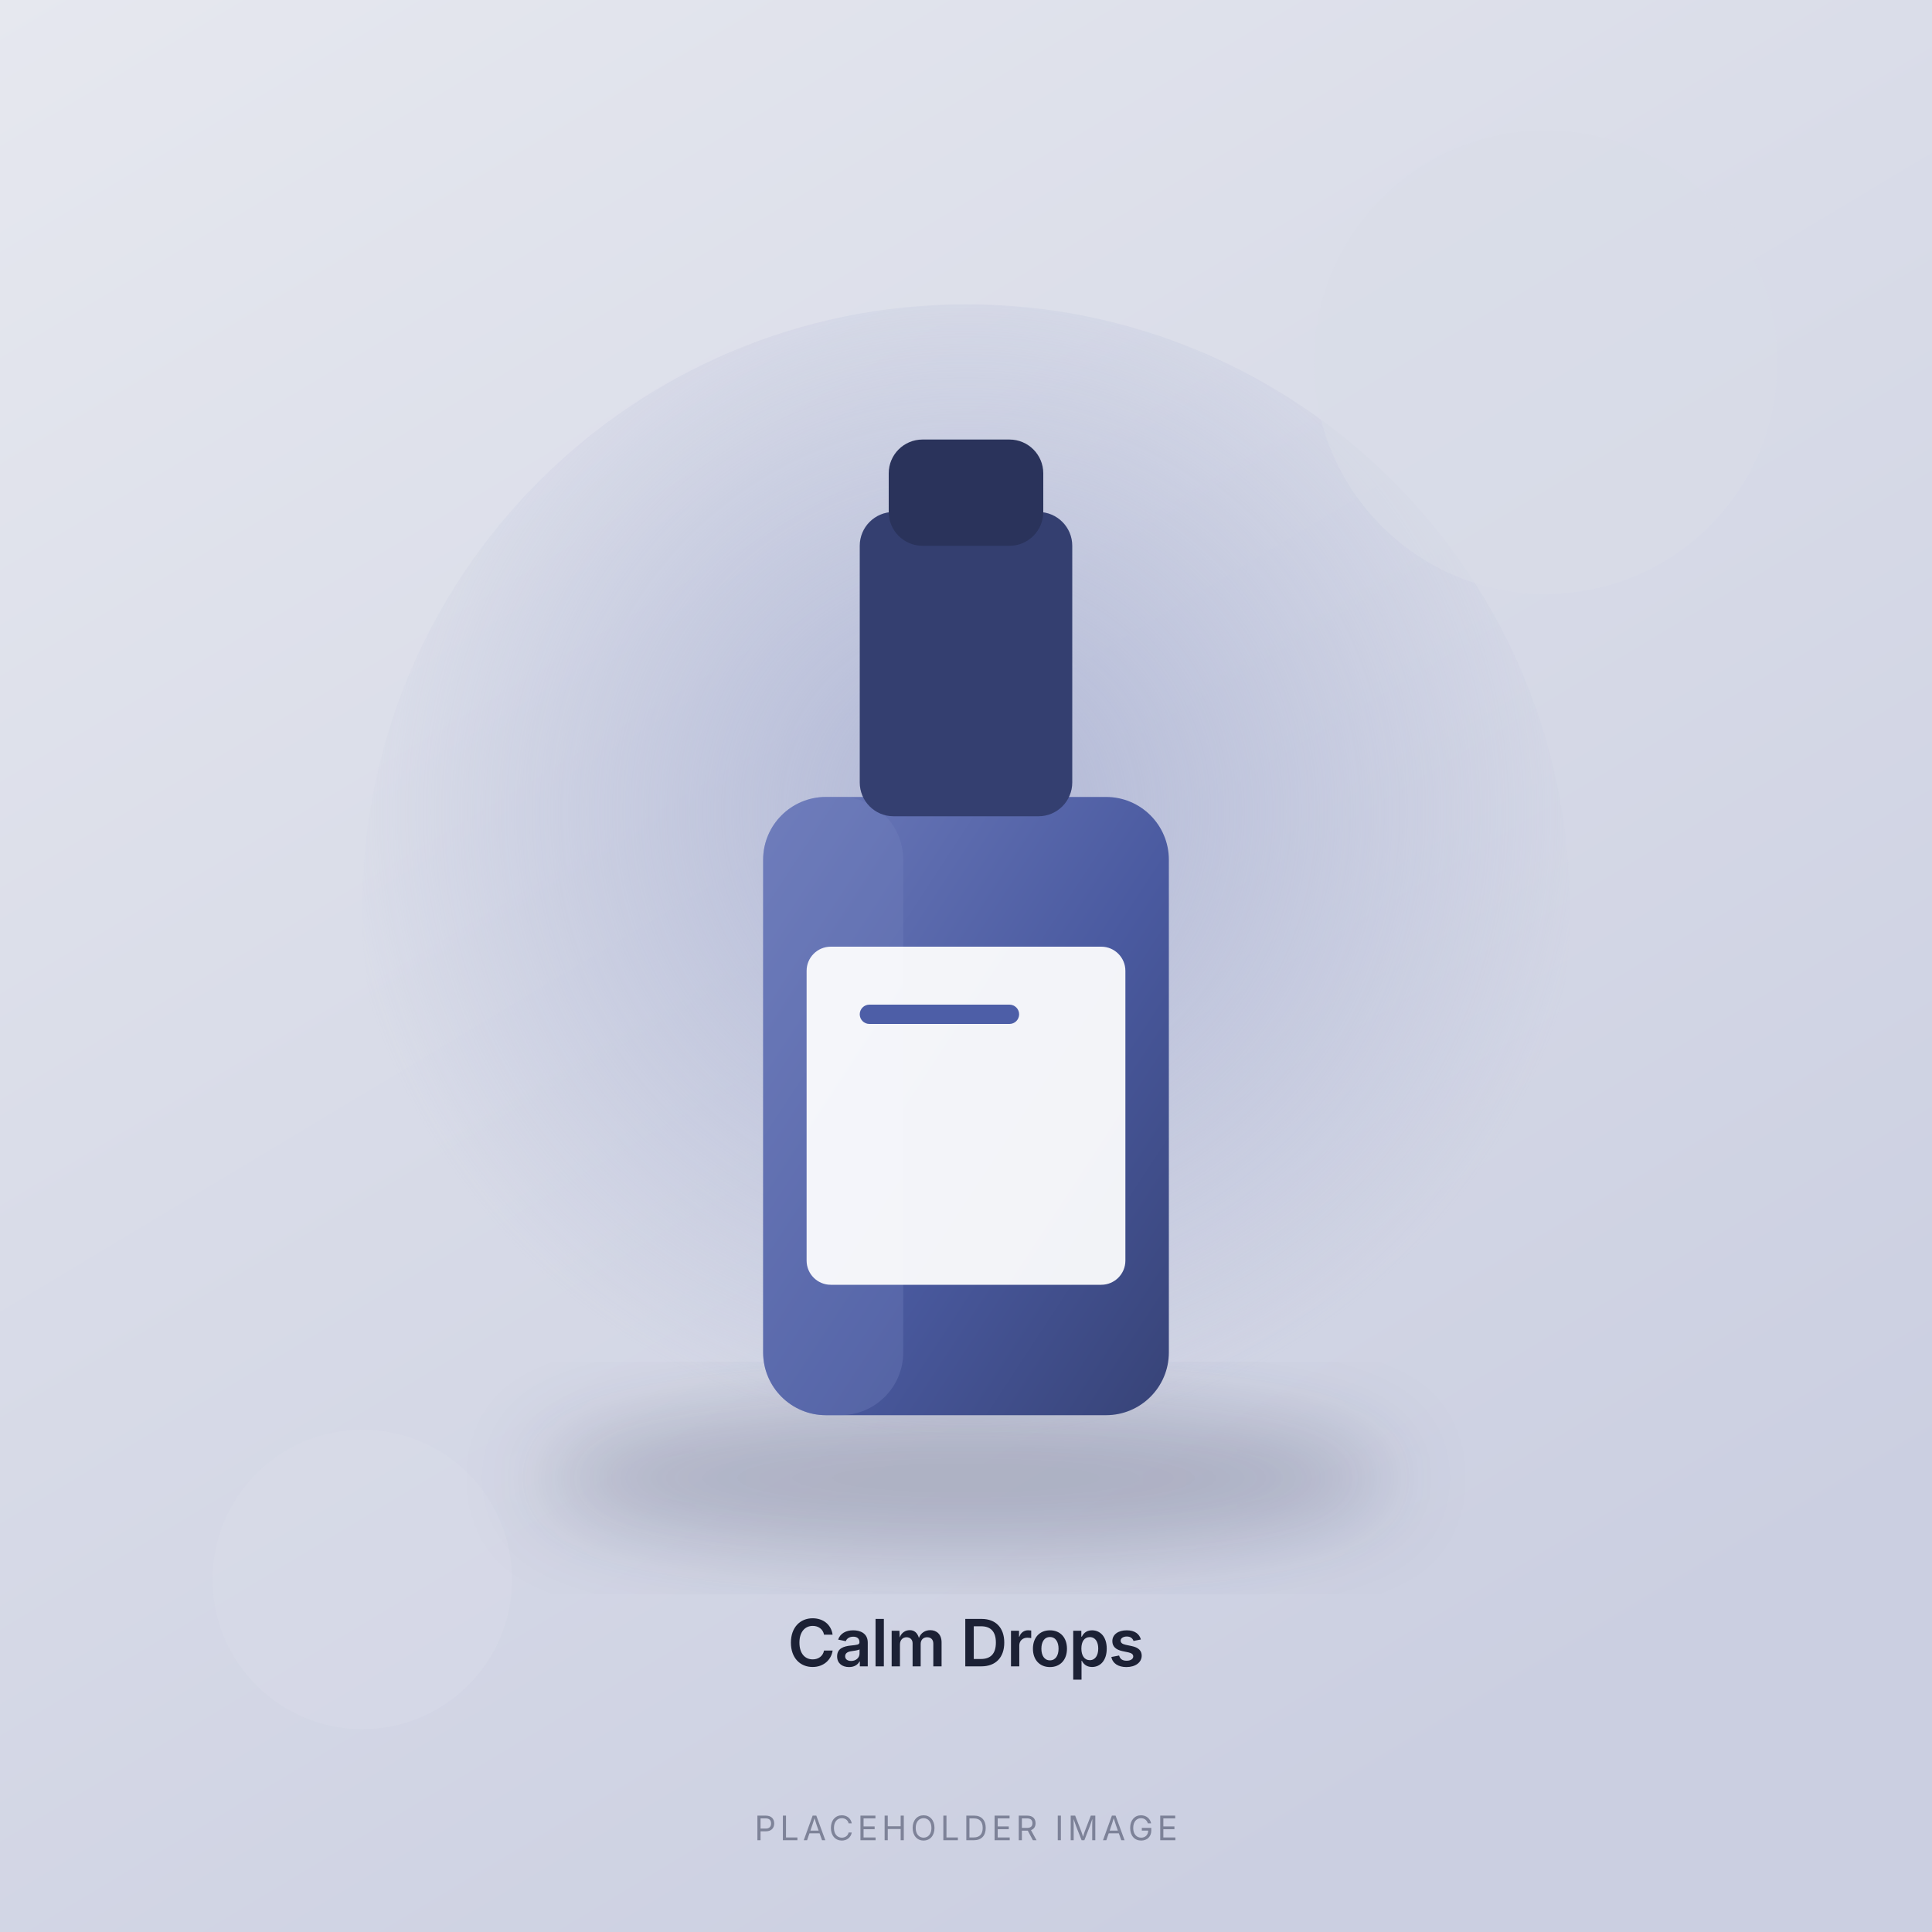
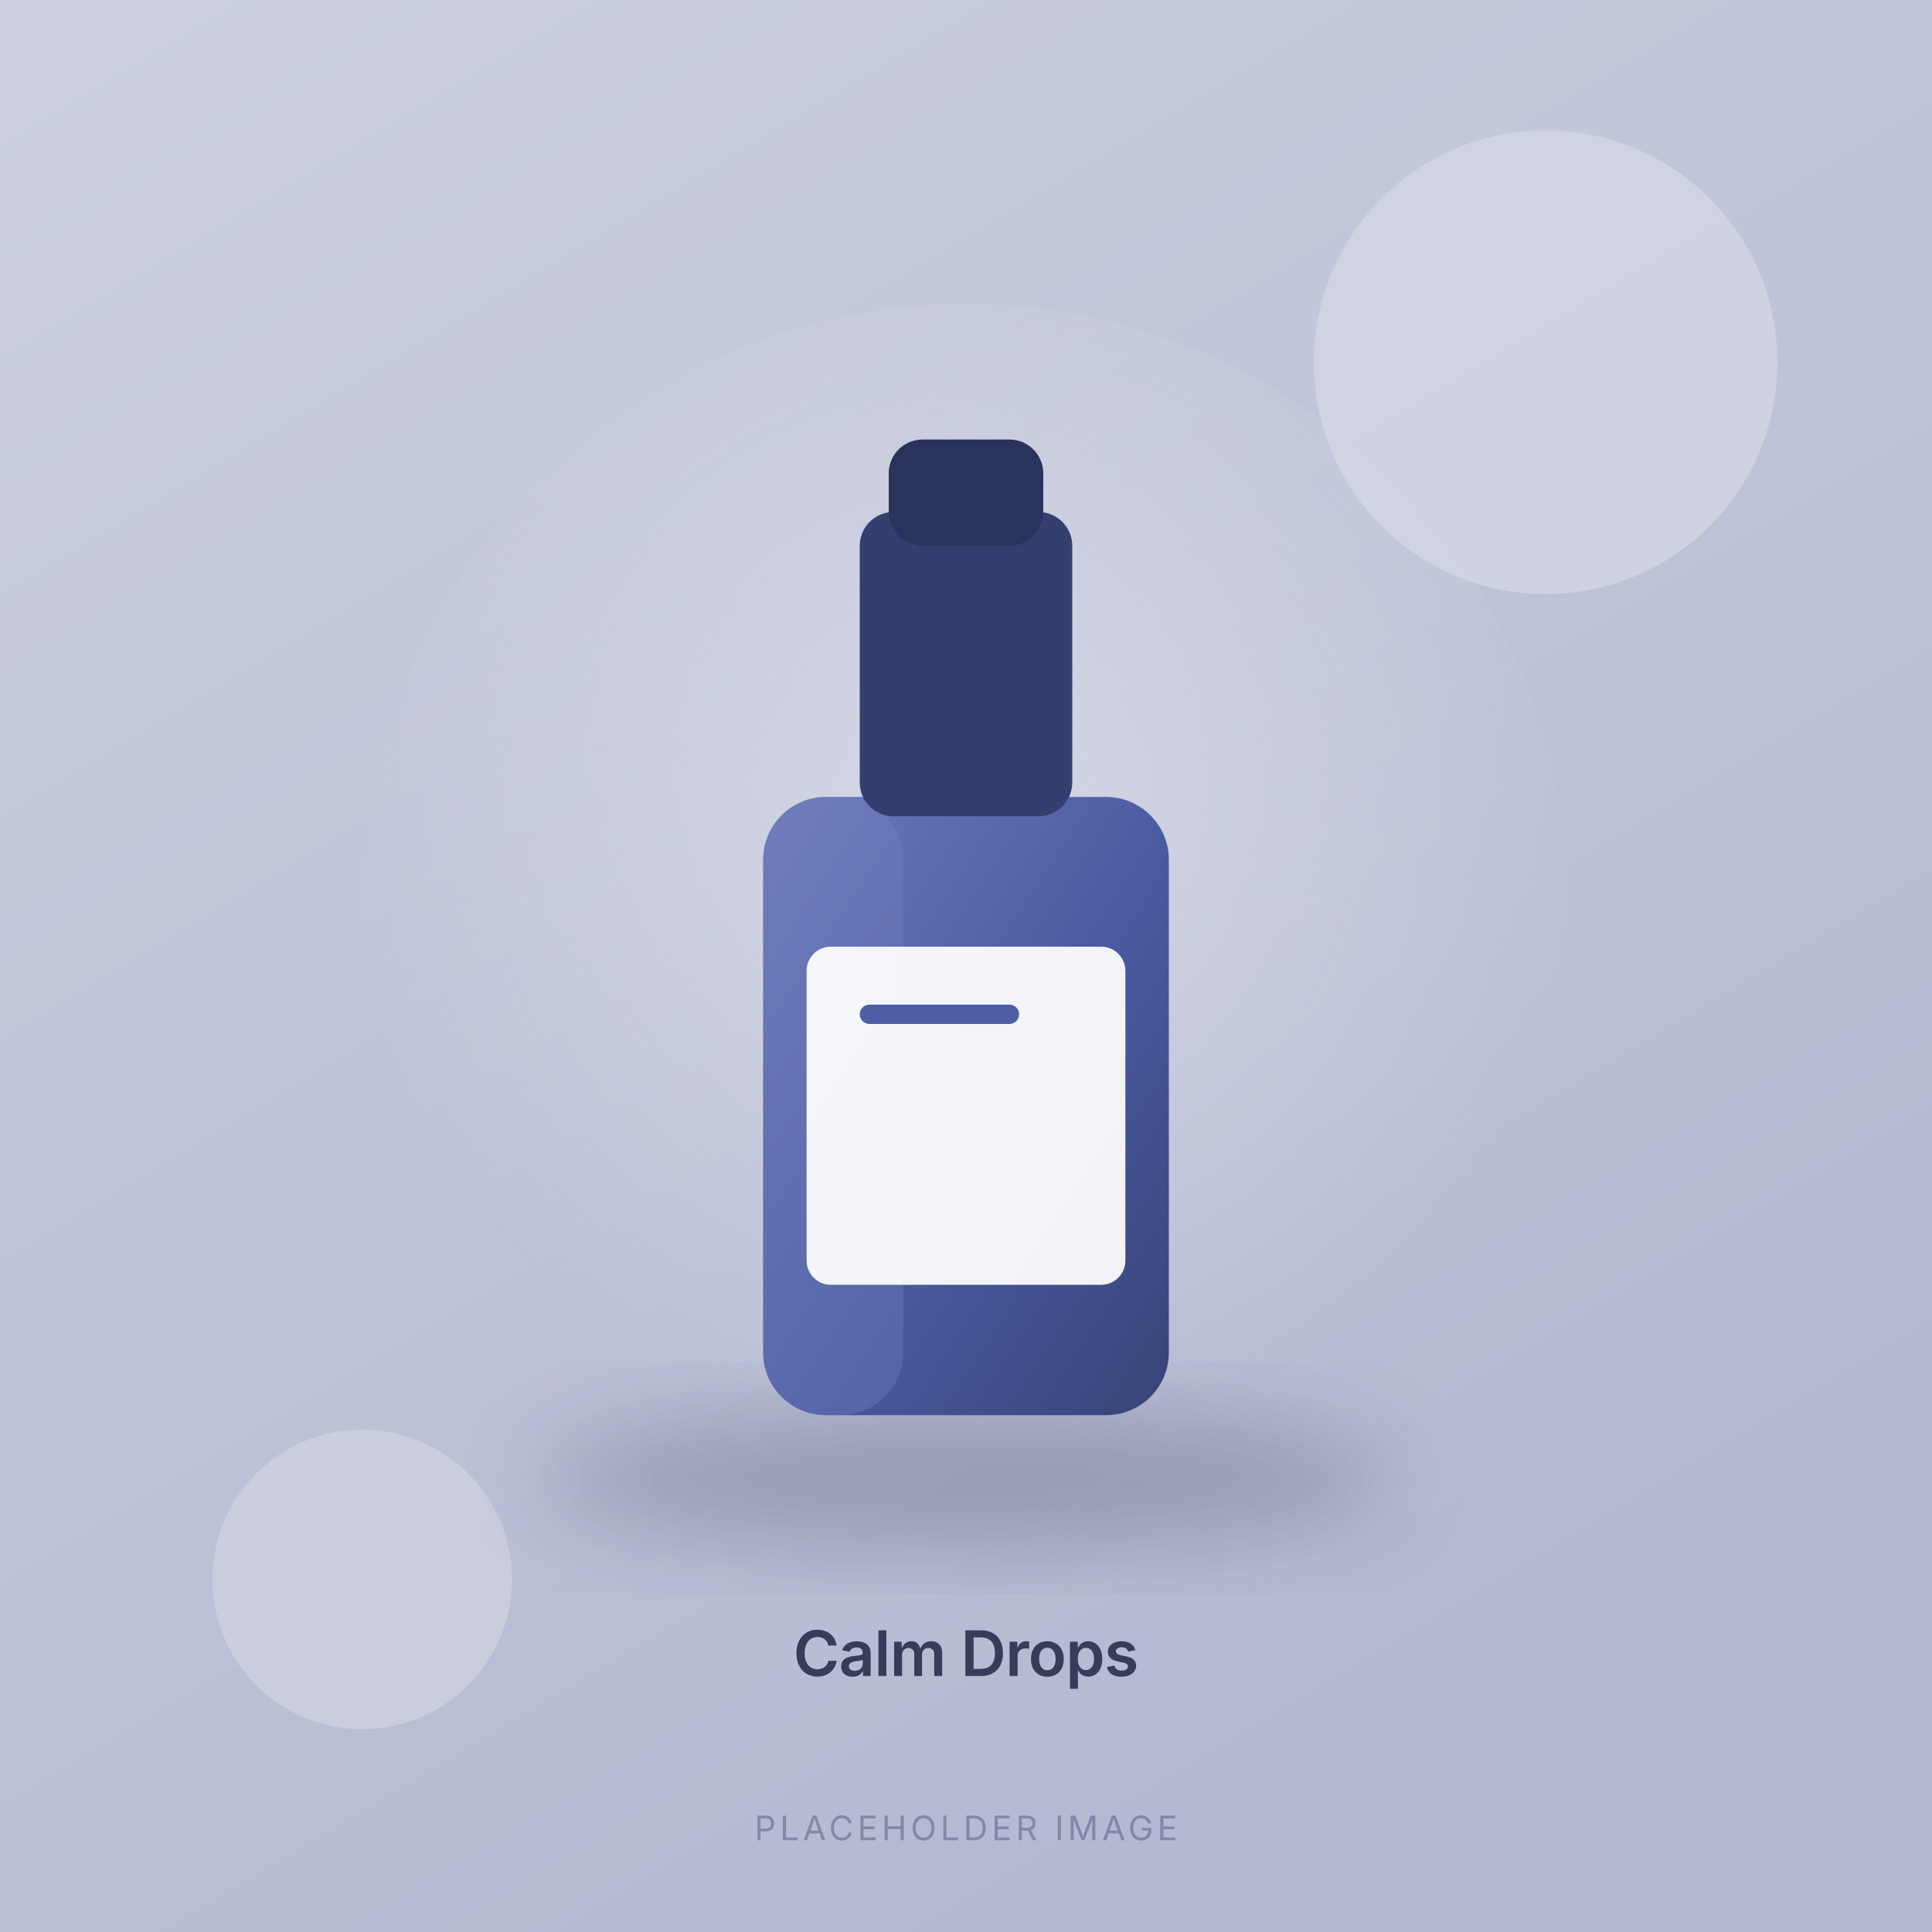
<svg xmlns="http://www.w3.org/2000/svg" viewBox="0 0 800 800" width="800" height="800" role="img" aria-label="Calm Drops">
  <defs>
    <linearGradient id="bg" x1="0" y1="0" x2="0.6" y2="1">
-       <stop offset="0%" stop-color="hsl(228.837 22.752% 92%)" />
-       <stop offset="100%" stop-color="hsl(228.837 26.752% 84%)" />
+       <stop offset="0%" stop-color="hsl(228.837 24.752% 84%)" />
+       <stop offset="100%" stop-color="hsl(228.837 24.752% 76%)" />
    </linearGradient>
    <linearGradient id="body" x1="0" y1="0" x2="1" y2="1">
      <stop offset="0%" stop-color="hsl(228.837 36.752% 58%)" />
      <stop offset="55%" stop-color="hsl(228.837 36.752% 46%)" />
      <stop offset="100%" stop-color="hsl(228.837 36.752% 34%)" />
    </linearGradient>
    <radialGradient id="halo" cx="50%" cy="42%" r="52%">
-       <stop offset="0%" stop-color="hsl(228.837 30.752% 76%)" stop-opacity="0.95" />
-       <stop offset="100%" stop-color="hsl(228.837 30.752% 76%)" stop-opacity="0" />
+       <stop offset="0%" stop-color="hsl(228.837 24.752% 87%)" stop-opacity="0.9" />
+       <stop offset="100%" stop-color="hsl(228.837 24.752% 87%)" stop-opacity="0" />
    </radialGradient>
    <filter id="soft" x="-30%" y="-30%" width="160%" height="160%">
      <feGaussianBlur stdDeviation="18" />
    </filter>
  </defs>
  <rect width="800" height="800" fill="url(#bg)" />
  <circle cx="400" cy="376" r="250" fill="url(#halo)" />
-   <circle cx="640" cy="150" r="96" fill="hsl(228.837 24.752% 88%)" opacity="0.55" />
-   <circle cx="150" cy="654" r="62" fill="hsl(228.837 24.752% 88%)" opacity="0.45" />
+   <circle cx="640" cy="150" r="96" fill="hsl(228.837 24.752% 88%)" opacity="0.6" />
+   <circle cx="150" cy="654" r="62" fill="hsl(228.837 24.752% 88%)" opacity="0.5" />
  <ellipse cx="400" cy="612" rx="176" ry="30" fill="hsl(228.837 36.752% 20%)" opacity="0.22" filter="url(#soft)" />
  <rect x="316" y="330" width="168" height="256" rx="26" fill="url(#body)" />
  <rect x="316" y="330" width="58" height="256" rx="26" fill="hsl(228.837 36.752% 60%)" opacity="0.35" />
  <rect x="356" y="212" width="88" height="126" rx="14" fill="hsl(228.837 36.752% 32%)" />
  <rect x="368" y="182" width="64" height="44" rx="14" fill="hsl(228.837 36.752% 26%)" />
  <rect x="334" y="392" width="132" height="140" rx="10" fill="#fff" opacity="0.93" />
  <rect x="356" y="416" width="66" height="8" rx="4" fill="hsl(228.837 36.752% 48%)" />
-   <text x="400" y="690" text-anchor="middle" font-family="system-ui, -apple-system, 'Segoe UI', sans-serif" font-size="27" font-weight="600" letter-spacing="-0.4" fill="hsl(228.837 30.752% 16%)">Calm Drops</text>
-   <text x="400" y="762" text-anchor="middle" font-family="system-ui, -apple-system, 'Segoe UI', sans-serif" font-size="14" letter-spacing="1.6" fill="hsl(228.837 26.752% 24%)" opacity="0.5">PLACEHOLDER IMAGE</text>
+   <text x="400" y="694" text-anchor="middle" font-family="system-ui, -apple-system, 'Segoe UI', sans-serif" font-size="26" font-weight="600" letter-spacing="-0.3" fill="hsl(228.837 24.752% 28%)">Calm Drops</text>
+   <text x="400" y="762" text-anchor="middle" font-family="system-ui, -apple-system, 'Segoe UI', sans-serif" font-size="14" letter-spacing="1.6" fill="hsl(228.837 24.752% 40%)" opacity="0.5">PLACEHOLDER IMAGE</text>
</svg>
